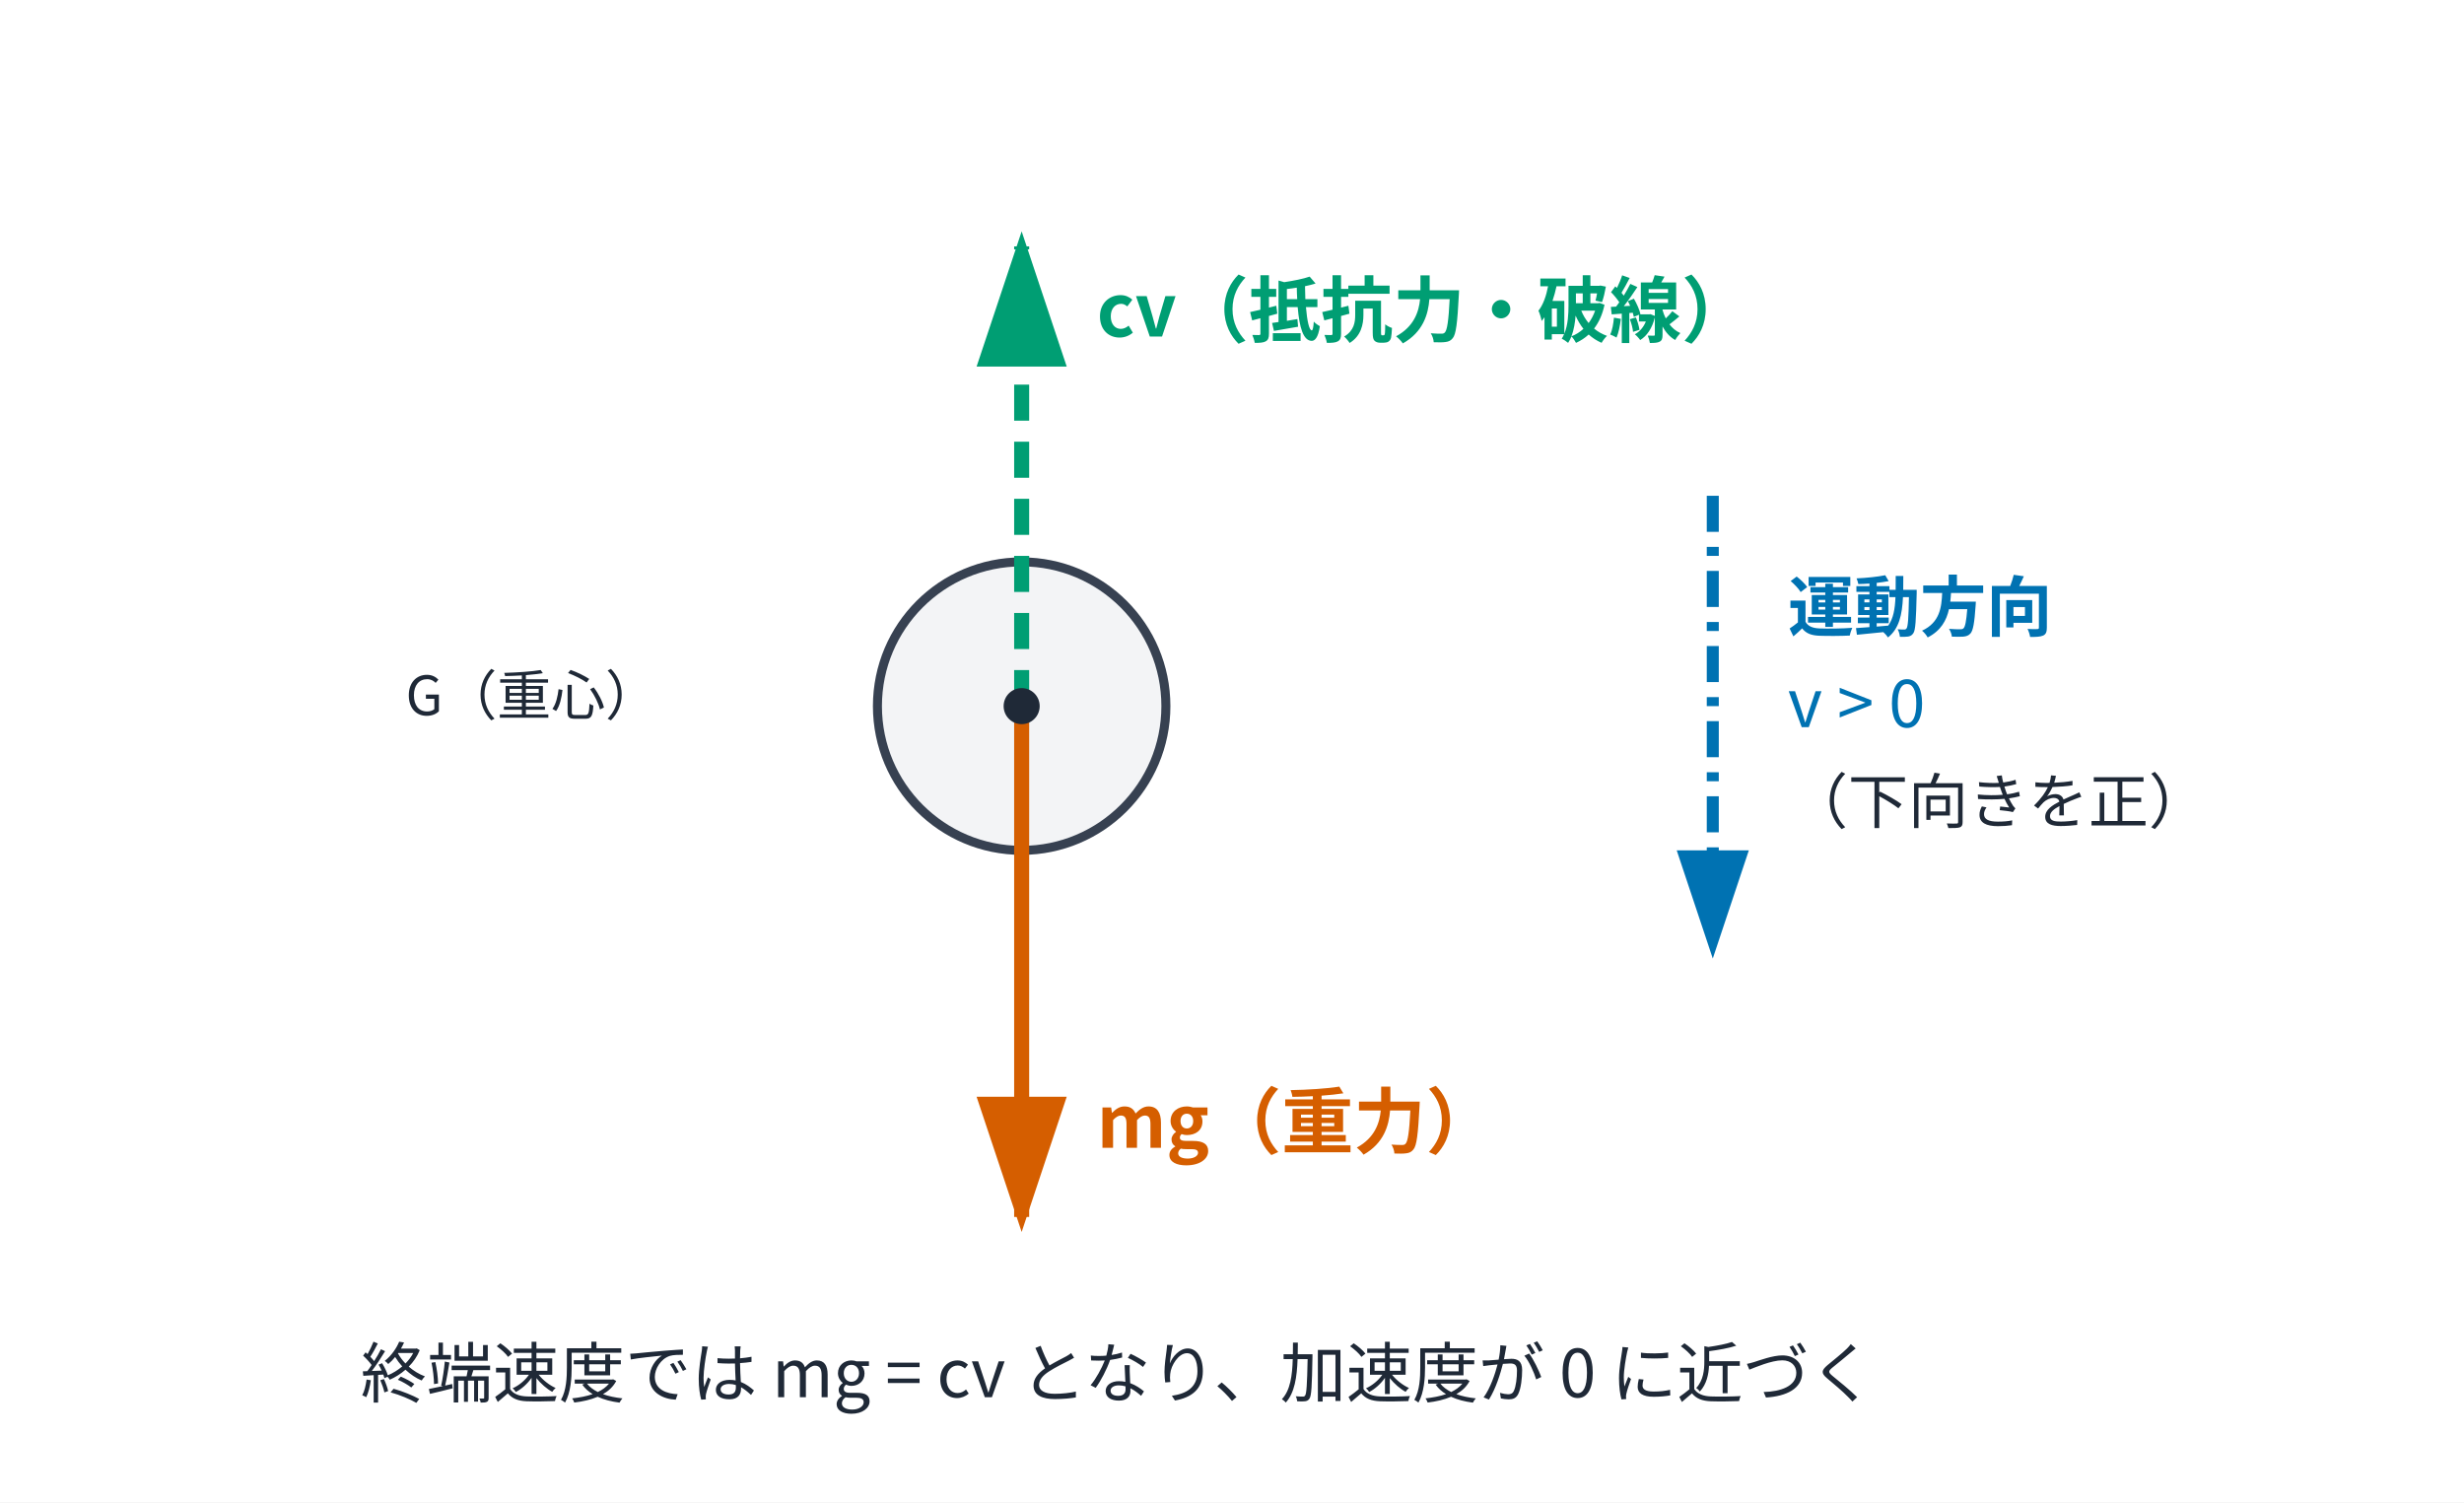
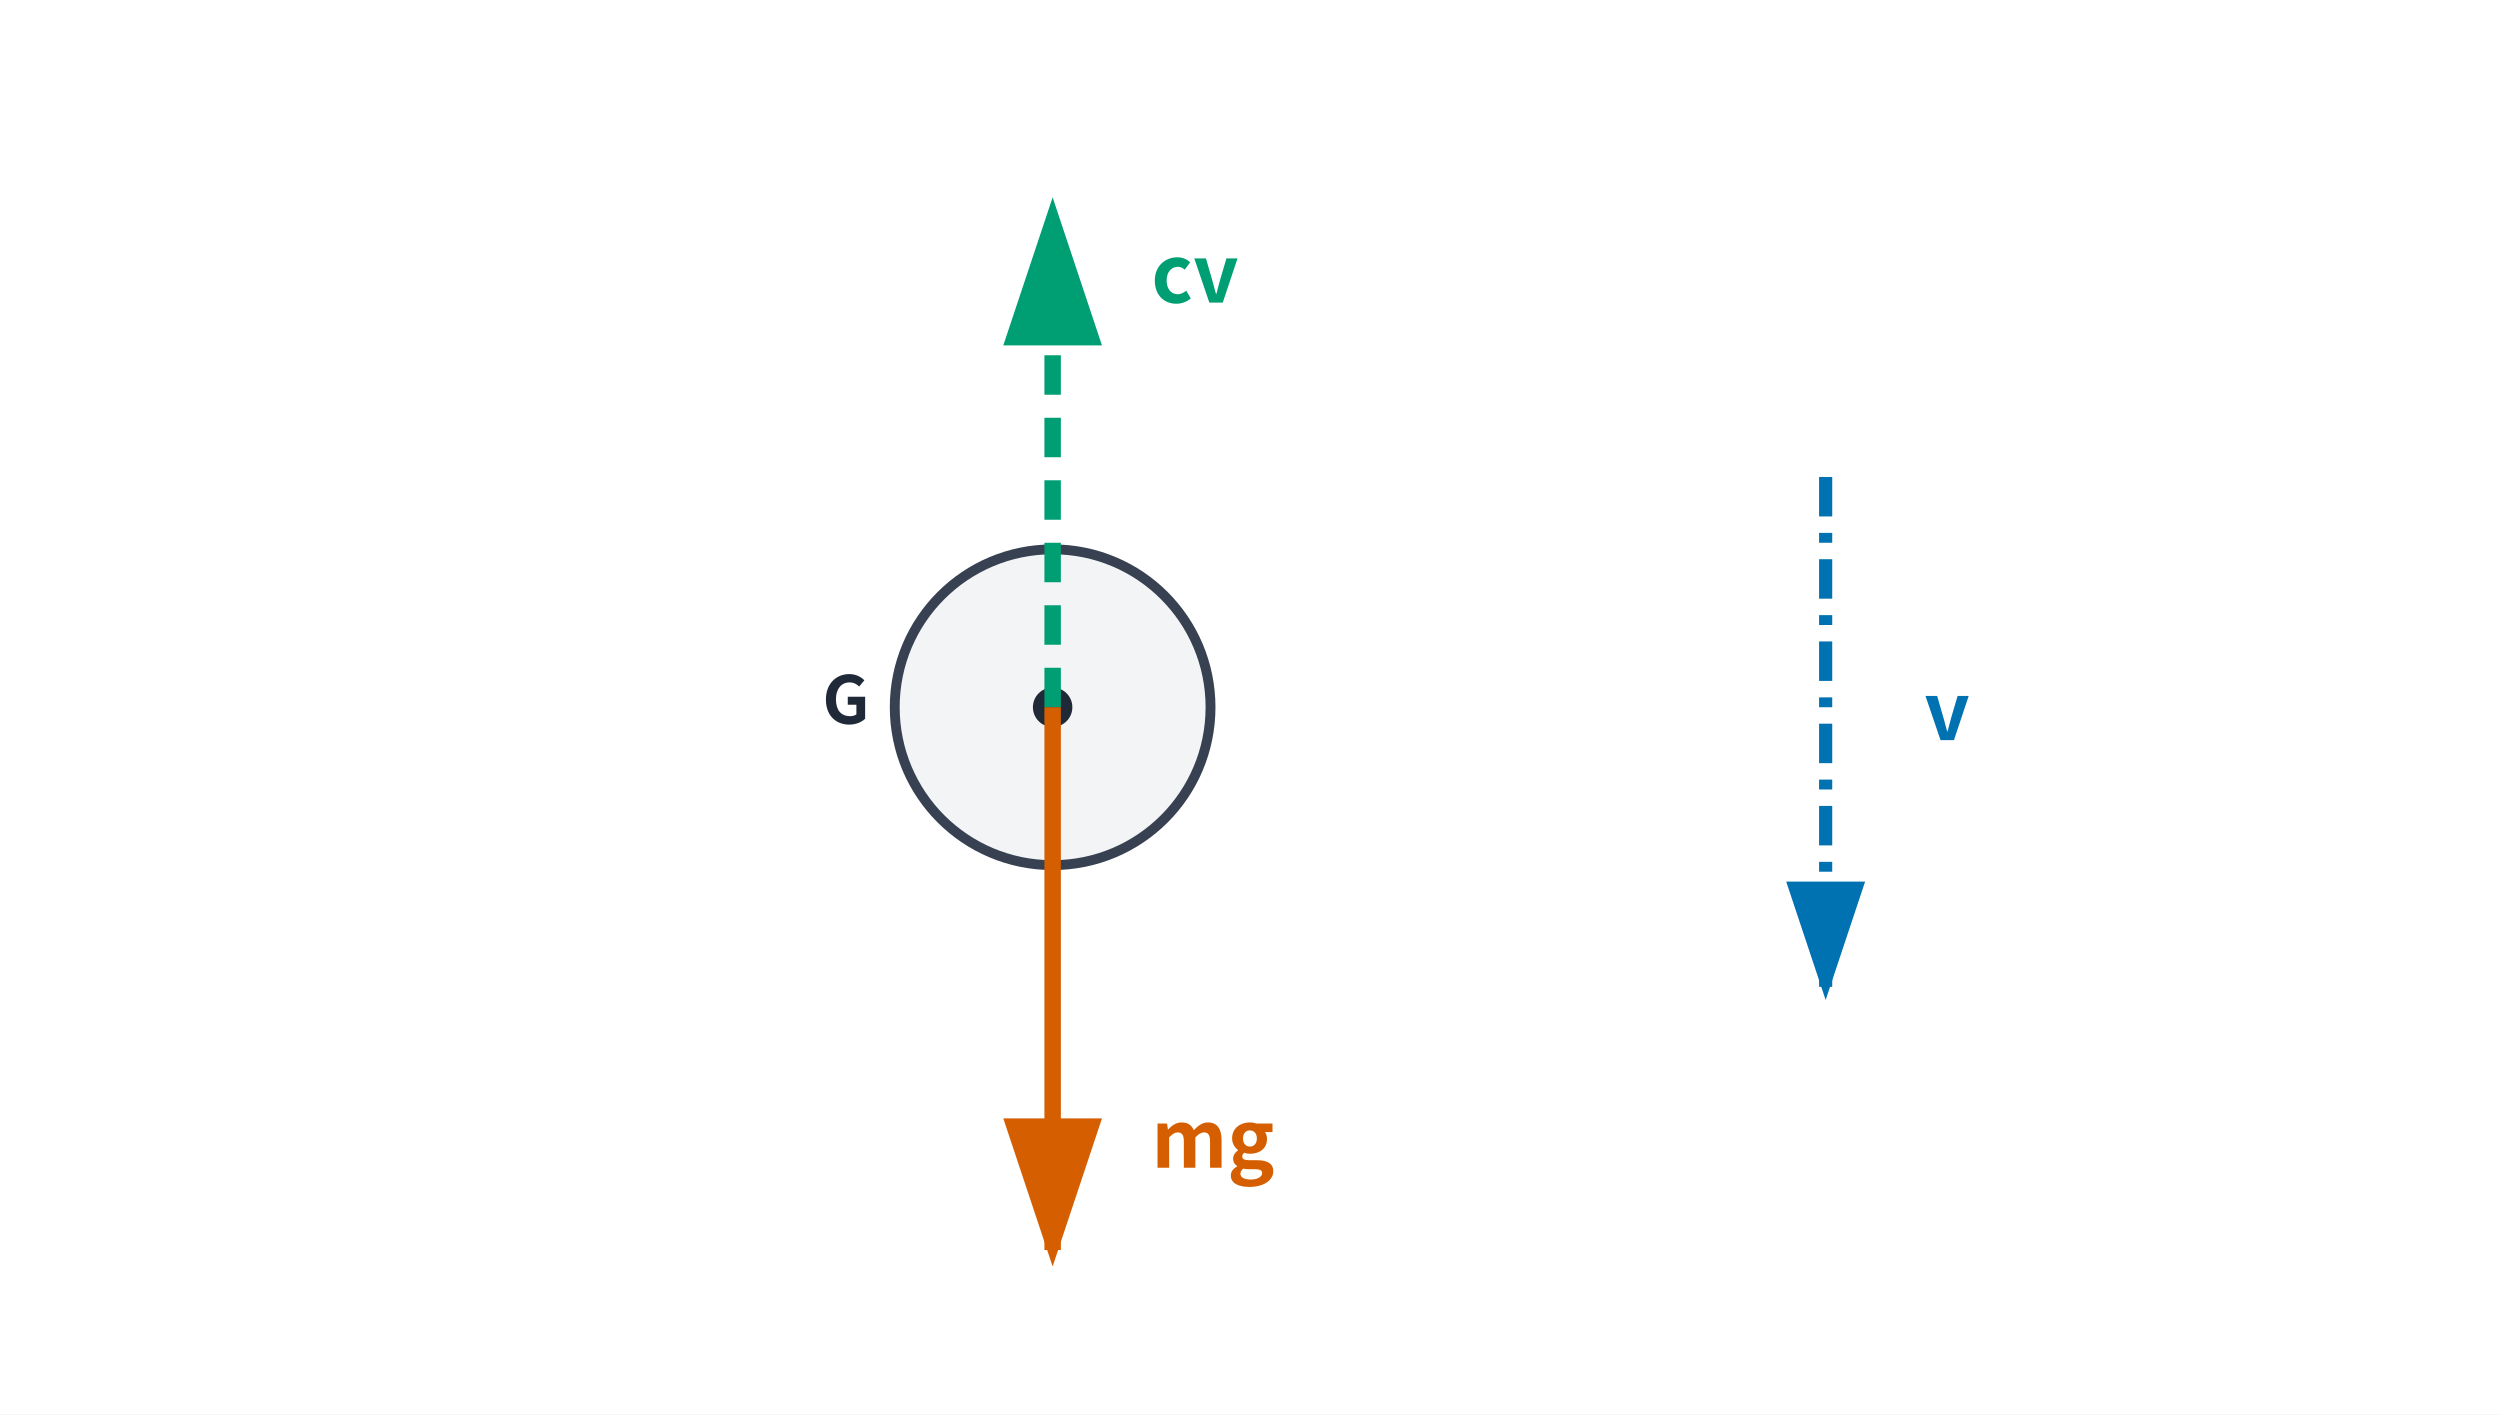
- <svg xmlns="http://www.w3.org/2000/svg" data-layout-lint="strict" viewBox="0 0 820 500" role="img" aria-labelledby="title desc">
-   <rect width="820" height="500" fill="white" />
+ <svg xmlns="http://www.w3.org/2000/svg" data-layout-lint="strict" viewBox="0 0 760 430" role="img" aria-labelledby="title desc">
+   <rect width="760" height="430" fill="white" />
  <defs>
    <marker id="arrow-blue" markerWidth="10" markerHeight="10" refX="8" refY="3" orient="auto">
      <path d="M0,0 L0,6 L9,3 z" fill="#0072B2" />
    </marker>
    <marker id="arrow-orange" markerWidth="10" markerHeight="10" refX="8" refY="3" orient="auto">
      <path d="M0,0 L0,6 L9,3 z" fill="#D55E00" />
    </marker>
    <marker id="arrow-green" markerWidth="10" markerHeight="10" refX="8" refY="3" orient="auto">
      <path d="M0,0 L0,6 L9,3 z" fill="#009E73" />
    </marker>
  </defs>
-   <circle cx="340" cy="235" r="48" fill="#F3F4F6" stroke="#374151" stroke-width="3" />
-   <text x="135" y="238" font-family="Noto Sans CJK JP, sans-serif" font-size="18" fill="#1F2937">G（重心）</text>
-   <line data-series-group="forces" data-series-label="cv" x1="340" y1="235" x2="340" y2="82" stroke="#009E73" stroke-width="5" stroke-dasharray="12 7" marker-end="url(#arrow-green)" />
-   <line data-series-group="forces" data-series-label="mg" x1="340" y1="235" x2="340" y2="405" stroke="#D55E00" stroke-width="5" marker-end="url(#arrow-orange)" />
-   <circle cx="340" cy="235" r="6" fill="#1F2937" />
-   <text x="365" y="112" font-family="Noto Sans CJK JP, sans-serif" font-size="24" fill="#009E73" font-weight="700">cv（抵抗力・破線）</text>
-   <text x="365" y="382" font-family="Noto Sans CJK JP, sans-serif" font-size="24" fill="#D55E00" font-weight="700">mg（重力）</text>
-   <line data-series-group="motion" data-series-label="v" x1="570" y1="165" x2="570" y2="315" stroke="#0072B2" stroke-width="4" stroke-dasharray="12 5 3 5" marker-end="url(#arrow-blue)" />
-   <text x="595" y="210" font-family="Noto Sans CJK JP, sans-serif" font-size="22" fill="#0072B2" font-weight="700">運動方向</text>
-   <text x="595" y="242" font-family="Noto Sans CJK JP, sans-serif" font-size="22" fill="#0072B2">v &gt; 0</text>
-   <text x="595" y="274" font-family="Noto Sans CJK JP, sans-serif" font-size="20" fill="#1F2937">（下向きを正）</text>
-   <text x="120" y="465" font-family="Noto Sans CJK JP, sans-serif" font-size="22" fill="#1F2937">終端速度では mg = cv となり、加速度が 0 に近づく</text>
+   <circle cx="320" cy="215" r="48" fill="#F3F4F6" stroke="#374151" stroke-width="3" />
+   <circle cx="320" cy="215" r="6" fill="#1F2937" />
+   <text x="250" y="220" font-family="Noto Sans CJK JP, sans-serif" font-size="20" fill="#1F2937" font-weight="700">G</text>
+   <line data-series-group="forces" data-series-label="cv" x1="320" y1="215" x2="320" y2="65" stroke="#009E73" stroke-width="5" stroke-dasharray="12 7" marker-end="url(#arrow-green)" />
+   <line data-series-group="forces" data-series-label="mg" x1="320" y1="215" x2="320" y2="380" stroke="#D55E00" stroke-width="5" marker-end="url(#arrow-orange)" />
+   <text x="350" y="92" font-family="Noto Sans CJK JP, sans-serif" font-size="24" fill="#009E73" font-weight="700">cv</text>
+   <text x="350" y="355" font-family="Noto Sans CJK JP, sans-serif" font-size="24" fill="#D55E00" font-weight="700">mg</text>
+   <line data-series-group="motion" data-series-label="v" x1="555" y1="145" x2="555" y2="300" stroke="#0072B2" stroke-width="4" stroke-dasharray="12 5 3 5" marker-end="url(#arrow-blue)" />
+   <text x="585" y="225" font-family="Noto Sans CJK JP, sans-serif" font-size="24" fill="#0072B2" font-weight="700">v</text>
</svg>
